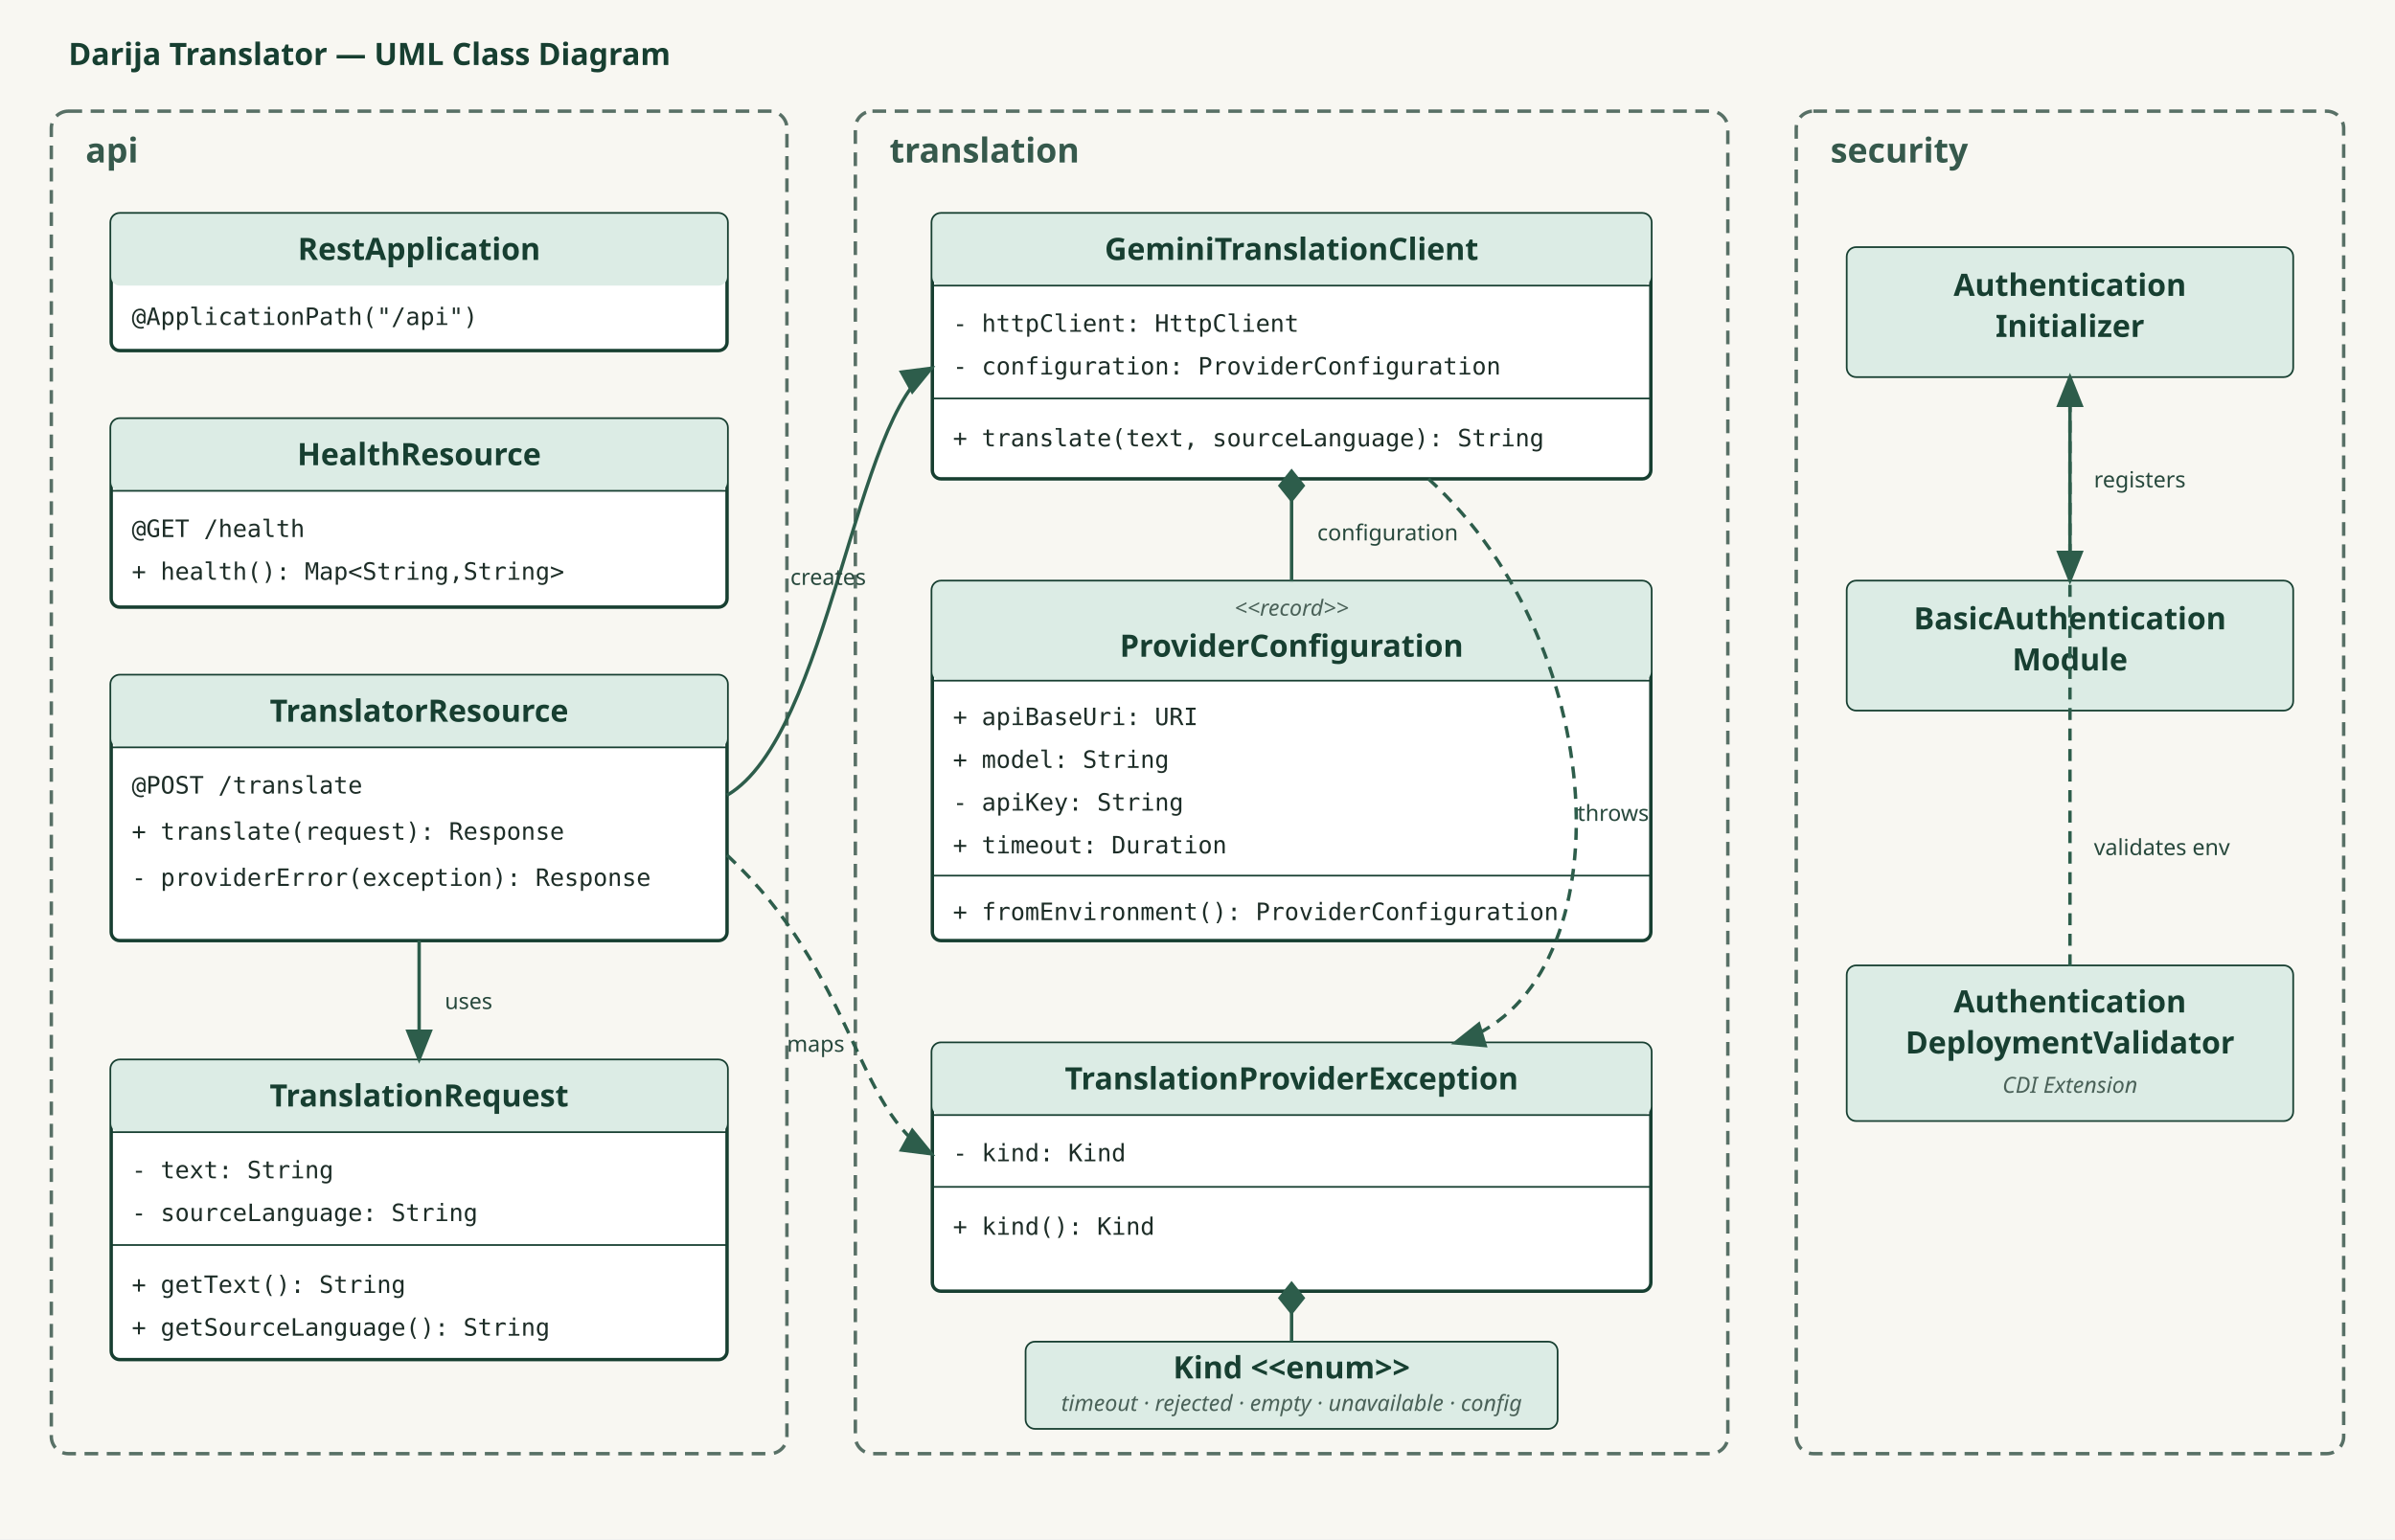
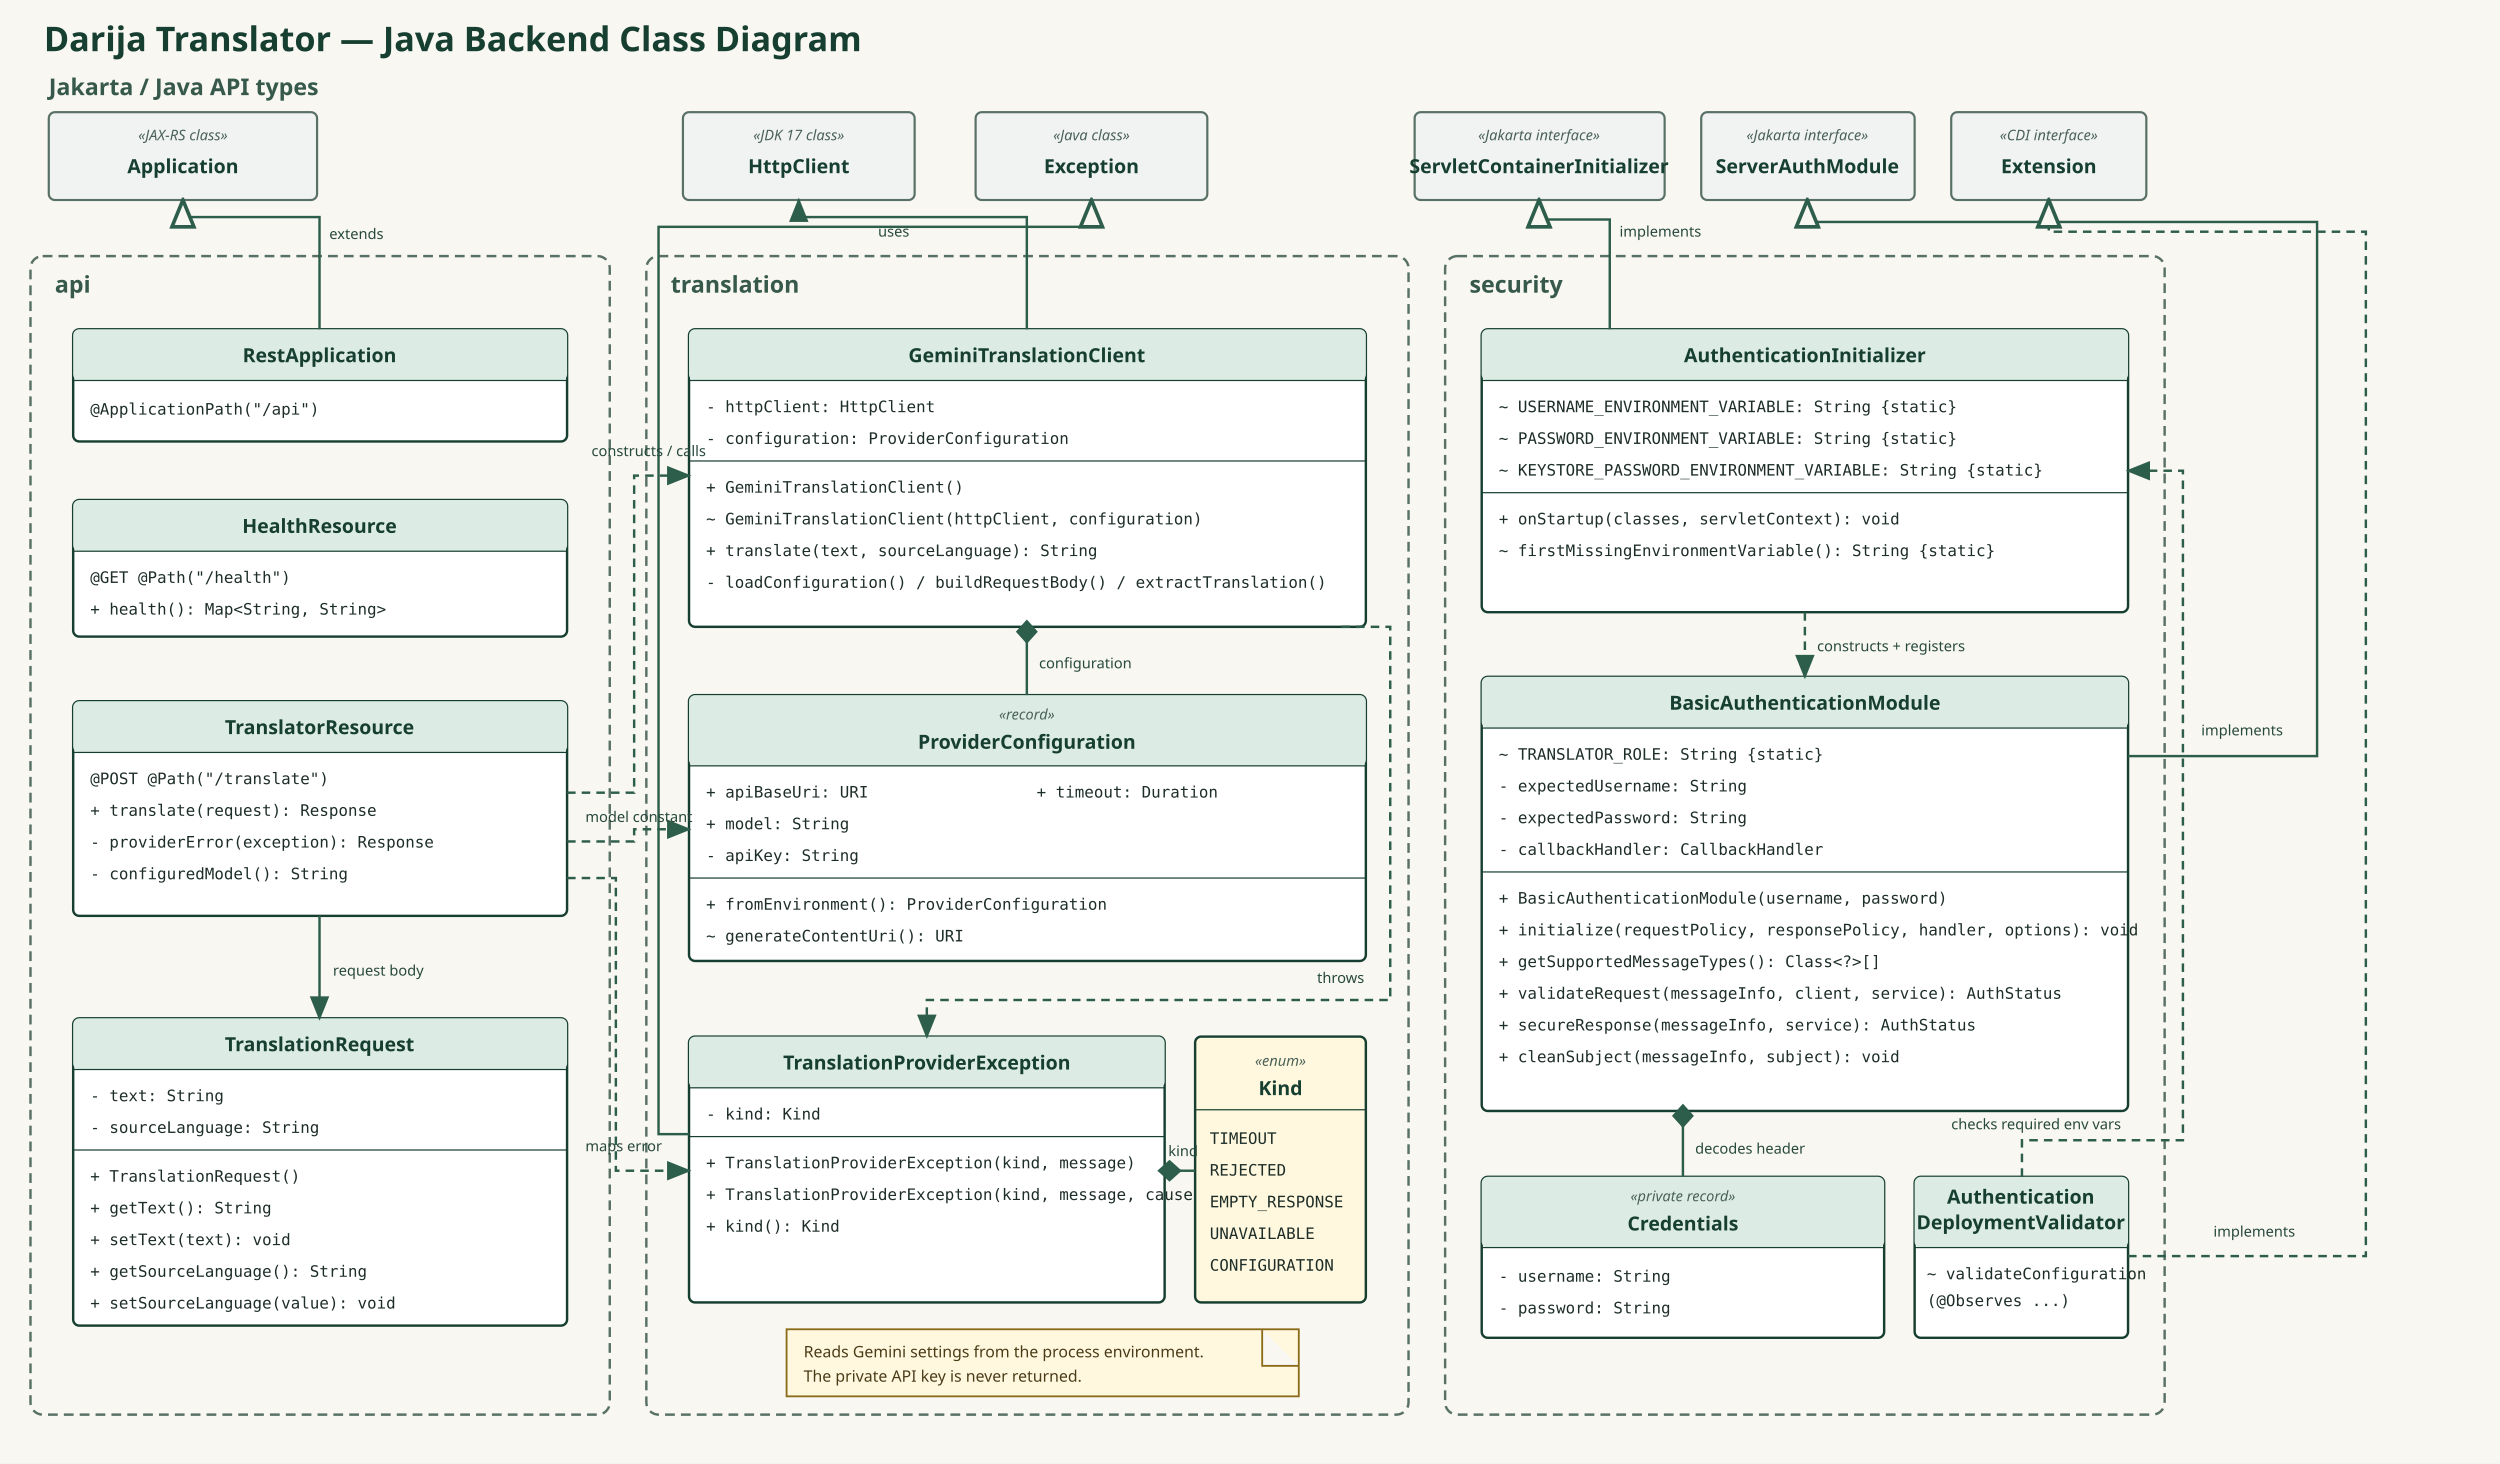
- <svg xmlns="http://www.w3.org/2000/svg" width="1400" height="900" viewBox="0 0 1400 900" role="img" aria-labelledby="title desc">
+ <svg xmlns="http://www.w3.org/2000/svg" width="2050" height="1200" viewBox="0 0 2050 1200" role="img" aria-labelledby="title desc">
  <defs>
    <style>
-       .bg{fill:#f8f7f2}.pkg{fill:none;stroke:#587066;stroke-width:2;stroke-dasharray:8 5}.box{fill:#fff;stroke:#173f31;stroke-width:2}.head{fill:#dcece5}.title{font:700 18px system-ui,sans-serif;fill:#173f31}.st{font:italic 13px system-ui,sans-serif;fill:#4a6158}.txt{font:14px ui-monospace,monospace;fill:#1d2d27}.pkglabel{font:700 20px system-ui,sans-serif;fill:#36594c}.line{stroke:#2d5d4b;stroke-width:2;fill:none}.dash{stroke-dasharray:7 5}.label{font:13px system-ui,sans-serif;fill:#27483c}
+       .bg{fill:#f8f7f2}.pkg{fill:none;stroke:#587066;stroke-width:2;stroke-dasharray:8 5}.box{fill:#fff;stroke:#173f31;stroke-width:2}.external{fill:#f0f3f2;stroke:#587066;stroke-width:1.8}.head{fill:#dcece5}.enum{fill:#fff8df}.title{font:700 28px system-ui,sans-serif;fill:#173f31}.pkglabel{font:700 19px system-ui,sans-serif;fill:#36594c}.name{font:700 16px system-ui,sans-serif;fill:#173f31}.st{font:italic 12px system-ui,sans-serif;fill:#4a6158}.txt{font:13px ui-monospace,monospace;fill:#1d2d27}.label{font:12px system-ui,sans-serif;fill:#27483c}.line{stroke:#2d5d4b;stroke-width:2;fill:none}.dash{stroke-dasharray:7 5}.note{fill:#fff8df;stroke:#8a6b19;stroke-width:1.5}.notetxt{font:13px system-ui,sans-serif;fill:#493b16}
    </style>
    <marker id="arrow" markerWidth="10" markerHeight="8" refX="9" refY="4" orient="auto">
      <path d="M0,0 L10,4 L0,8 Z" fill="#2d5d4b" />
    </marker>
-     <marker id="diamond" markerWidth="14" markerHeight="10" refX="3" refY="5" orient="auto">
-       <path d="M0,5 L5,1 L10,5 L5,9 Z" fill="#2d5d4b" />
+     <marker id="triangle" markerWidth="13" markerHeight="11" refX="12" refY="5.5" orient="auto">
+       <path d="M1,1 L12,5.5 L1,10 Z" fill="#f8f7f2" stroke="#2d5d4b" stroke-width="1.5" />
+     </marker>
+     <marker id="diamond" markerWidth="15" markerHeight="11" refX="3" refY="5.5" orient="auto">
+       <path d="M0,5.5 L5,1 L10,5.5 L5,10 Z" fill="#2d5d4b" />
    </marker>
  </defs>
-   <rect class="bg" width="1400" height="900" />
-   <text class="title" x="40" y="38" font-size="26">Darija Translator — UML Class Diagram</text>
-   <rect class="pkg" x="30" y="65" width="430" height="785" rx="10" />
-   <text class="pkglabel" x="50" y="95">api</text>
-   <g transform="translate(65 125)">
-     <rect class="box" width="360" height="80" rx="5" />
-     <rect class="head" width="360" height="42" rx="5" />
-     <text class="title" x="180" y="27" text-anchor="middle">RestApplication</text>
-     <text class="txt" x="12" y="65">@ApplicationPath("/api")</text>
-   </g>
-   <g transform="translate(65 245)">
-     <rect class="box" width="360" height="110" rx="5" />
-     <rect class="head" width="360" height="42" rx="5" />
-     <text class="title" x="180" y="27" text-anchor="middle">HealthResource</text>
-     <line x1="0" y1="42" x2="360" y2="42" stroke="#173f31" />
-     <text class="txt" x="12" y="69">@GET /health</text>
-     <text class="txt" x="12" y="94">+ health(): Map&lt;String,String&gt;</text>
-   </g>
-   <g transform="translate(65 395)">
-     <rect class="box" width="360" height="155" rx="5" />
-     <rect class="head" width="360" height="42" rx="5" />
-     <text class="title" x="180" y="27" text-anchor="middle">TranslatorResource</text>
-     <line x1="0" y1="42" x2="360" y2="42" stroke="#173f31" />
-     <text class="txt" x="12" y="69">@POST /translate</text>
-     <text class="txt" x="12" y="96">+ translate(request): Response</text>
-     <text class="txt" x="12" y="123">- providerError(exception): Response</text>
-   </g>
-   <g transform="translate(65 620)">
-     <rect class="box" width="360" height="175" rx="5" />
-     <rect class="head" width="360" height="42" rx="5" />
-     <text class="title" x="180" y="27" text-anchor="middle">TranslationRequest</text>
-     <line x1="0" y1="42" x2="360" y2="42" stroke="#173f31" />
-     <text class="txt" x="12" y="69">- text: String</text>
-     <text class="txt" x="12" y="94">- sourceLanguage: String</text>
-     <line x1="0" y1="108" x2="360" y2="108" stroke="#173f31" />
-     <text class="txt" x="12" y="136">+ getText(): String</text>
-     <text class="txt" x="12" y="161">+ getSourceLanguage(): String</text>
-   </g>
-   <rect class="pkg" x="500" y="65" width="510" height="785" rx="10" />
-   <text class="pkglabel" x="520" y="95">translation</text>
-   <g transform="translate(545 125)">
-     <rect class="box" width="420" height="155" rx="5" />
-     <rect class="head" width="420" height="42" rx="5" />
-     <text class="title" x="210" y="27" text-anchor="middle">GeminiTranslationClient</text>
-     <line x1="0" y1="42" x2="420" y2="42" stroke="#173f31" />
-     <text class="txt" x="12" y="69">- httpClient: HttpClient</text>
-     <text class="txt" x="12" y="94">- configuration: ProviderConfiguration</text>
-     <line x1="0" y1="108" x2="420" y2="108" stroke="#173f31" />
-     <text class="txt" x="12" y="136">+ translate(text, sourceLanguage): String</text>
-   </g>
-   <g transform="translate(545 340)">
-     <rect class="box" width="420" height="210" rx="5" />
-     <rect class="head" width="420" height="58" rx="5" />
-     <text class="st" x="210" y="20" text-anchor="middle">&lt;&lt;record&gt;&gt;</text>
-     <text class="title" x="210" y="44" text-anchor="middle">ProviderConfiguration</text>
-     <line x1="0" y1="58" x2="420" y2="58" stroke="#173f31" />
-     <text class="txt" x="12" y="84">+ apiBaseUri: URI</text>
-     <text class="txt" x="12" y="109">+ model: String</text>
-     <text class="txt" x="12" y="134">- apiKey: String</text>
-     <text class="txt" x="12" y="159">+ timeout: Duration</text>
-     <line x1="0" y1="172" x2="420" y2="172" stroke="#173f31" />
-     <text class="txt" x="12" y="198">+ fromEnvironment(): ProviderConfiguration</text>
-   </g>
-   <g transform="translate(545 610)">
-     <rect class="box" width="420" height="145" rx="5" />
-     <rect class="head" width="420" height="42" rx="5" />
-     <text class="title" x="210" y="27" text-anchor="middle">TranslationProviderException</text>
-     <line x1="0" y1="42" x2="420" y2="42" stroke="#173f31" />
-     <text class="txt" x="12" y="69">- kind: Kind</text>
-     <line x1="0" y1="84" x2="420" y2="84" stroke="#173f31" />
-     <text class="txt" x="12" y="112">+ kind(): Kind</text>
-   </g>
-   <g transform="translate(600 785)">
-     <rect class="box" width="310" height="50" rx="5" />
-     <rect class="head" width="310" height="50" rx="5" />
-     <text class="title" x="155" y="21" text-anchor="middle">Kind &lt;&lt;enum&gt;&gt;</text>
-     <text class="st" x="155" y="40" text-anchor="middle">timeout · rejected · empty · unavailable · config</text>
-   </g>
-   <rect class="pkg" x="1050" y="65" width="320" height="785" rx="10" />
-   <text class="pkglabel" x="1070" y="95">security</text>
-   <g transform="translate(1080 145)">
-     <rect class="box" width="260" height="75" rx="5" />
-     <rect class="head" width="260" height="75" rx="5" />
-     <text class="title" x="130" y="28" text-anchor="middle">Authentication</text>
-     <text class="title" x="130" y="52" text-anchor="middle">Initializer</text>
-   </g>
-   <g transform="translate(1080 340)">
-     <rect class="box" width="260" height="75" rx="5" />
-     <rect class="head" width="260" height="75" rx="5" />
-     <text class="title" x="130" y="28" text-anchor="middle">BasicAuthentication</text>
-     <text class="title" x="130" y="52" text-anchor="middle">Module</text>
-   </g>
-   <g transform="translate(1080 565)">
-     <rect class="box" width="260" height="90" rx="5" />
-     <rect class="head" width="260" height="90" rx="5" />
-     <text class="title" x="130" y="27" text-anchor="middle">Authentication</text>
-     <text class="title" x="130" y="51" text-anchor="middle">DeploymentValidator</text>
-     <text class="st" x="130" y="74" text-anchor="middle">CDI Extension</text>
-   </g>
-   <path class="line" marker-end="url(#arrow)" d="M425 465 C485 430 500 240 545 215" />
-   <text class="label" x="462" y="342">creates</text>
-   <path class="line" marker-end="url(#arrow)" d="M245 550 L245 620" />
-   <text class="label" x="260" y="590">uses</text>
-   <path class="line dash" marker-end="url(#arrow)" d="M425 500 C500 570 500 650 545 675" />
-   <text class="label" x="460" y="615">maps</text>
-   <path class="line" marker-start="url(#diamond)" d="M755 280 L755 340" />
-   <text class="label" x="770" y="316">configuration</text>
-   <path class="line dash" marker-end="url(#arrow)" d="M835 280 C945 380 950 580 850 610" />
-   <text class="label" x="922" y="480">throws</text>
-   <path class="line" marker-start="url(#diamond)" d="M755 755 L755 785" />
-   <path class="line" marker-end="url(#arrow)" d="M1210 220 L1210 340" />
-   <text class="label" x="1224" y="285">registers</text>
-   <path class="line dash" marker-end="url(#arrow)" d="M1210 565 L1210 220" />
-   <text class="label" x="1224" y="500">validates env</text>
+   <rect class="bg" width="2050" height="1200" />
+   <text class="title" x="36" y="42">Darija Translator — Java Backend Class Diagram</text>
+   <text class="pkglabel" x="40" y="78">Jakarta / Java API types</text>
+   <g transform="translate(40 92)">
+     <rect class="external" width="220" height="72" rx="5" />
+     <text class="st" x="110" y="23" text-anchor="middle">«JAX-RS class»</text>
+     <text class="name" x="110" y="50" text-anchor="middle">Application</text>
+   </g>
+   <g transform="translate(560 92)">
+     <rect class="external" width="190" height="72" rx="5" />
+     <text class="st" x="95" y="23" text-anchor="middle">«JDK 17 class»</text>
+     <text class="name" x="95" y="50" text-anchor="middle">HttpClient</text>
+   </g>
+   <g transform="translate(800 92)">
+     <rect class="external" width="190" height="72" rx="5" />
+     <text class="st" x="95" y="23" text-anchor="middle">«Java class»</text>
+     <text class="name" x="95" y="50" text-anchor="middle">Exception</text>
+   </g>
+   <g transform="translate(1160 92)">
+     <rect class="external" width="205" height="72" rx="5" />
+     <text class="st" x="102" y="23" text-anchor="middle">«Jakarta interface»</text>
+     <text class="name" x="102" y="50" text-anchor="middle">ServletContainerInitializer</text>
+   </g>
+   <g transform="translate(1395 92)">
+     <rect class="external" width="175" height="72" rx="5" />
+     <text class="st" x="87" y="23" text-anchor="middle">«Jakarta interface»</text>
+     <text class="name" x="87" y="50" text-anchor="middle">ServerAuthModule</text>
+   </g>
+   <g transform="translate(1600 92)">
+     <rect class="external" width="160" height="72" rx="5" />
+     <text class="st" x="80" y="23" text-anchor="middle">«CDI interface»</text>
+     <text class="name" x="80" y="50" text-anchor="middle">Extension</text>
+   </g>
+   <rect class="pkg" x="25" y="210" width="475" height="950" rx="10" />
+   <text class="pkglabel" x="45" y="240">api</text>
+   <g transform="translate(60 270)">
+     <rect class="box" width="405" height="92" rx="5" />
+     <rect class="head" width="405" height="42" rx="5" />
+     <text class="name" x="202" y="27" text-anchor="middle">RestApplication</text>
+     <line x1="0" y1="42" x2="405" y2="42" stroke="#173f31" />
+     <text class="txt" x="14" y="70">@ApplicationPath("/api")</text>
+   </g>
+   <g transform="translate(60 410)">
+     <rect class="box" width="405" height="112" rx="5" />
+     <rect class="head" width="405" height="42" rx="5" />
+     <text class="name" x="202" y="27" text-anchor="middle">HealthResource</text>
+     <line x1="0" y1="42" x2="405" y2="42" stroke="#173f31" />
+     <text class="txt" x="14" y="68">@GET @Path("/health")</text>
+     <text class="txt" x="14" y="94">+ health(): Map&lt;String, String&gt;</text>
+   </g>
+   <g transform="translate(60 575)">
+     <rect class="box" width="405" height="176" rx="5" />
+     <rect class="head" width="405" height="42" rx="5" />
+     <text class="name" x="202" y="27" text-anchor="middle">TranslatorResource</text>
+     <line x1="0" y1="42" x2="405" y2="42" stroke="#173f31" />
+     <text class="txt" x="14" y="68">@POST @Path("/translate")</text>
+     <text class="txt" x="14" y="94">+ translate(request): Response</text>
+     <text class="txt" x="14" y="120">- providerError(exception): Response</text>
+     <text class="txt" x="14" y="146">- configuredModel(): String</text>
+   </g>
+   <g transform="translate(60 835)">
+     <rect class="box" width="405" height="252" rx="5" />
+     <rect class="head" width="405" height="42" rx="5" />
+     <text class="name" x="202" y="27" text-anchor="middle">TranslationRequest</text>
+     <line x1="0" y1="42" x2="405" y2="42" stroke="#173f31" />
+     <text class="txt" x="14" y="68">- text: String</text>
+     <text class="txt" x="14" y="94">- sourceLanguage: String</text>
+     <line x1="0" y1="108" x2="405" y2="108" stroke="#173f31" />
+     <text class="txt" x="14" y="134">+ TranslationRequest()</text>
+     <text class="txt" x="14" y="160">+ getText(): String</text>
+     <text class="txt" x="14" y="186">+ setText(text): void</text>
+     <text class="txt" x="14" y="212">+ getSourceLanguage(): String</text>
+     <text class="txt" x="14" y="238">+ setSourceLanguage(value): void</text>
+   </g>
+   <rect class="pkg" x="530" y="210" width="625" height="950" rx="10" />
+   <text class="pkglabel" x="550" y="240">translation</text>
+   <g transform="translate(565 270)">
+     <rect class="box" width="555" height="244" rx="5" />
+     <rect class="head" width="555" height="42" rx="5" />
+     <text class="name" x="277" y="27" text-anchor="middle">GeminiTranslationClient</text>
+     <line x1="0" y1="42" x2="555" y2="42" stroke="#173f31" />
+     <text class="txt" x="14" y="68">- httpClient: HttpClient</text>
+     <text class="txt" x="14" y="94">- configuration: ProviderConfiguration</text>
+     <line x1="0" y1="108" x2="555" y2="108" stroke="#173f31" />
+     <text class="txt" x="14" y="134">+ GeminiTranslationClient()</text>
+     <text class="txt" x="14" y="160">~ GeminiTranslationClient(httpClient, configuration)</text>
+     <text class="txt" x="14" y="186">+ translate(text, sourceLanguage): String</text>
+     <text class="txt" x="14" y="212">- loadConfiguration() / buildRequestBody() / extractTranslation()</text>
+   </g>
+   <g transform="translate(565 570)">
+     <rect class="box" width="555" height="218" rx="5" />
+     <rect class="head" width="555" height="58" rx="5" />
+     <text class="st" x="277" y="20" text-anchor="middle">«record»</text>
+     <text class="name" x="277" y="44" text-anchor="middle">ProviderConfiguration</text>
+     <line x1="0" y1="58" x2="555" y2="58" stroke="#173f31" />
+     <text class="txt" x="14" y="84">+ apiBaseUri: URI</text>
+     <text class="txt" x="14" y="110">+ model: String</text>
+     <text class="txt" x="14" y="136">- apiKey: String</text>
+     <text class="txt" x="285" y="84">+ timeout: Duration</text>
+     <line x1="0" y1="150" x2="555" y2="150" stroke="#173f31" />
+     <text class="txt" x="14" y="176">+ fromEnvironment(): ProviderConfiguration</text>
+     <text class="txt" x="14" y="202">~ generateContentUri(): URI</text>
+   </g>
+   <g transform="translate(565 850)">
+     <rect class="box" width="390" height="218" rx="5" />
+     <rect class="head" width="390" height="42" rx="5" />
+     <text class="name" x="195" y="27" text-anchor="middle">TranslationProviderException</text>
+     <line x1="0" y1="42" x2="390" y2="42" stroke="#173f31" />
+     <text class="txt" x="14" y="68">- kind: Kind</text>
+     <line x1="0" y1="82" x2="390" y2="82" stroke="#173f31" />
+     <text class="txt" x="14" y="108">+ TranslationProviderException(kind, message)</text>
+     <text class="txt" x="14" y="134">+ TranslationProviderException(kind, message, cause)</text>
+     <text class="txt" x="14" y="160">+ kind(): Kind</text>
+   </g>
+   <g transform="translate(980 850)">
+     <rect class="box enum" width="140" height="218" rx="5" />
+     <text class="st" x="70" y="24" text-anchor="middle">«enum»</text>
+     <text class="name" x="70" y="48" text-anchor="middle">Kind</text>
+     <line x1="0" y1="60" x2="140" y2="60" stroke="#173f31" />
+     <text class="txt" x="12" y="88">TIMEOUT</text>
+     <text class="txt" x="12" y="114">REJECTED</text>
+     <text class="txt" x="12" y="140">EMPTY_RESPONSE</text>
+     <text class="txt" x="12" y="166">UNAVAILABLE</text>
+     <text class="txt" x="12" y="192">CONFIGURATION</text>
+   </g>
+   <g transform="translate(645 1090)">
+     <path class="note" d="M0 0 H420 V55 H0 Z M390 0 V30 H420" />
+     <text class="notetxt" x="14" y="23">Reads Gemini settings from the process environment.</text>
+     <text class="notetxt" x="14" y="43">The private API key is never returned.</text>
+   </g>
+   <rect class="pkg" x="1185" y="210" width="590" height="950" rx="10" />
+   <text class="pkglabel" x="1205" y="240">security</text>
+   <g transform="translate(1215 270)">
+     <rect class="box" width="530" height="232" rx="5" />
+     <rect class="head" width="530" height="42" rx="5" />
+     <text class="name" x="265" y="27" text-anchor="middle">AuthenticationInitializer</text>
+     <line x1="0" y1="42" x2="530" y2="42" stroke="#173f31" />
+     <text class="txt" x="14" y="68">~ USERNAME_ENVIRONMENT_VARIABLE: String {static}</text>
+     <text class="txt" x="14" y="94">~ PASSWORD_ENVIRONMENT_VARIABLE: String {static}</text>
+     <text class="txt" x="14" y="120">~ KEYSTORE_PASSWORD_ENVIRONMENT_VARIABLE: String {static}</text>
+     <line x1="0" y1="134" x2="530" y2="134" stroke="#173f31" />
+     <text class="txt" x="14" y="160">+ onStartup(classes, servletContext): void</text>
+     <text class="txt" x="14" y="186">~ firstMissingEnvironmentVariable(): String {static}</text>
+   </g>
+   <g transform="translate(1215 555)">
+     <rect class="box" width="530" height="356" rx="5" />
+     <rect class="head" width="530" height="42" rx="5" />
+     <text class="name" x="265" y="27" text-anchor="middle">BasicAuthenticationModule</text>
+     <line x1="0" y1="42" x2="530" y2="42" stroke="#173f31" />
+     <text class="txt" x="14" y="68">~ TRANSLATOR_ROLE: String {static}</text>
+     <text class="txt" x="14" y="94">- expectedUsername: String</text>
+     <text class="txt" x="14" y="120">- expectedPassword: String</text>
+     <text class="txt" x="14" y="146">- callbackHandler: CallbackHandler</text>
+     <line x1="0" y1="160" x2="530" y2="160" stroke="#173f31" />
+     <text class="txt" x="14" y="186">+ BasicAuthenticationModule(username, password)</text>
+     <text class="txt" x="14" y="212">+ initialize(requestPolicy, responsePolicy, handler, options): void</text>
+     <text class="txt" x="14" y="238">+ getSupportedMessageTypes(): Class&lt;?&gt;[]</text>
+     <text class="txt" x="14" y="264">+ validateRequest(messageInfo, client, service): AuthStatus</text>
+     <text class="txt" x="14" y="290">+ secureResponse(messageInfo, service): AuthStatus</text>
+     <text class="txt" x="14" y="316">+ cleanSubject(messageInfo, subject): void</text>
+   </g>
+   <g transform="translate(1215 965)">
+     <rect class="box" width="330" height="132" rx="5" />
+     <rect class="head" width="330" height="58" rx="5" />
+     <text class="st" x="165" y="20" text-anchor="middle">«private record»</text>
+     <text class="name" x="165" y="44" text-anchor="middle">Credentials</text>
+     <line x1="0" y1="58" x2="330" y2="58" stroke="#173f31" />
+     <text class="txt" x="14" y="86">- username: String</text>
+     <text class="txt" x="14" y="112">- password: String</text>
+   </g>
+   <g transform="translate(1570 965)">
+     <rect class="box" width="175" height="132" rx="5" />
+     <rect class="head" width="175" height="58" rx="5" />
+     <text class="name" x="87" y="22" text-anchor="middle">Authentication</text>
+     <text class="name" x="87" y="43" text-anchor="middle">DeploymentValidator</text>
+     <line x1="0" y1="58" x2="175" y2="58" stroke="#173f31" />
+     <text class="txt" x="10" y="84">~ validateConfiguration</text>
+     <text class="txt" x="10" y="106">  (@Observes ...)</text>
+   </g>
+   <path class="line" marker-end="url(#triangle)" d="M262 270 V178 H150 V164" />
+   <text class="label" x="270" y="196">extends</text>
+   <path class="line" marker-end="url(#triangle)" d="M1320 270 V180 H1262 V164" />
+   <text class="label" x="1328" y="194">implements</text>
+   <path class="line" marker-end="url(#triangle)" d="M1745 620 H1900 V182 H1482 V164" />
+   <text class="label" x="1805" y="603">implements</text>
+   <path class="line dash" marker-end="url(#triangle)" d="M1745 1030 H1940 V190 H1680 V164" />
+   <text class="label" x="1815" y="1014">implements</text>
+   <path class="line" marker-end="url(#triangle)" d="M565 930 H540 V186 H895 V164" />
+   <path class="line" marker-end="url(#arrow)" d="M842 270 V178 H655 V164" />
+   <text class="label" x="720" y="194">uses</text>
+   <path class="line" marker-end="url(#arrow)" d="M262 751 V835" />
+   <text class="label" x="273" y="800">request body</text>
+   <path class="line dash" marker-end="url(#arrow)" d="M465 650 H520 V390 H565" />
+   <text class="label" x="485" y="374">constructs / calls</text>
+   <path class="line dash" marker-end="url(#arrow)" d="M465 690 H520 V680 H565" />
+   <text class="label" x="480" y="674">model constant</text>
+   <path class="line dash" marker-end="url(#arrow)" d="M465 720 H505 V960 H565" />
+   <text class="label" x="480" y="944">maps error</text>
+   <path class="line" marker-start="url(#diamond)" d="M842 514 V570" />
+   <text class="label" x="852" y="548">configuration</text>
+   <path class="line dash" marker-end="url(#arrow)" d="M1100 514 H1140 V820 H760 V850" />
+   <text class="label" x="1080" y="806">throws</text>
+   <path class="line" marker-start="url(#diamond)" d="M955 960 H980" />
+   <text class="label" x="958" y="948">kind</text>
+   <path class="line dash" marker-end="url(#arrow)" d="M1480 502 V555" />
+   <text class="label" x="1490" y="534">constructs + registers</text>
+   <path class="line dash" marker-end="url(#arrow)" d="M1658 965 V935 H1790 V386 H1745" />
+   <text class="label" x="1600" y="926">checks required env vars</text>
+   <path class="line" marker-start="url(#diamond)" d="M1380 911 V965" />
+   <text class="label" x="1390" y="946">decodes header</text>
</svg>
